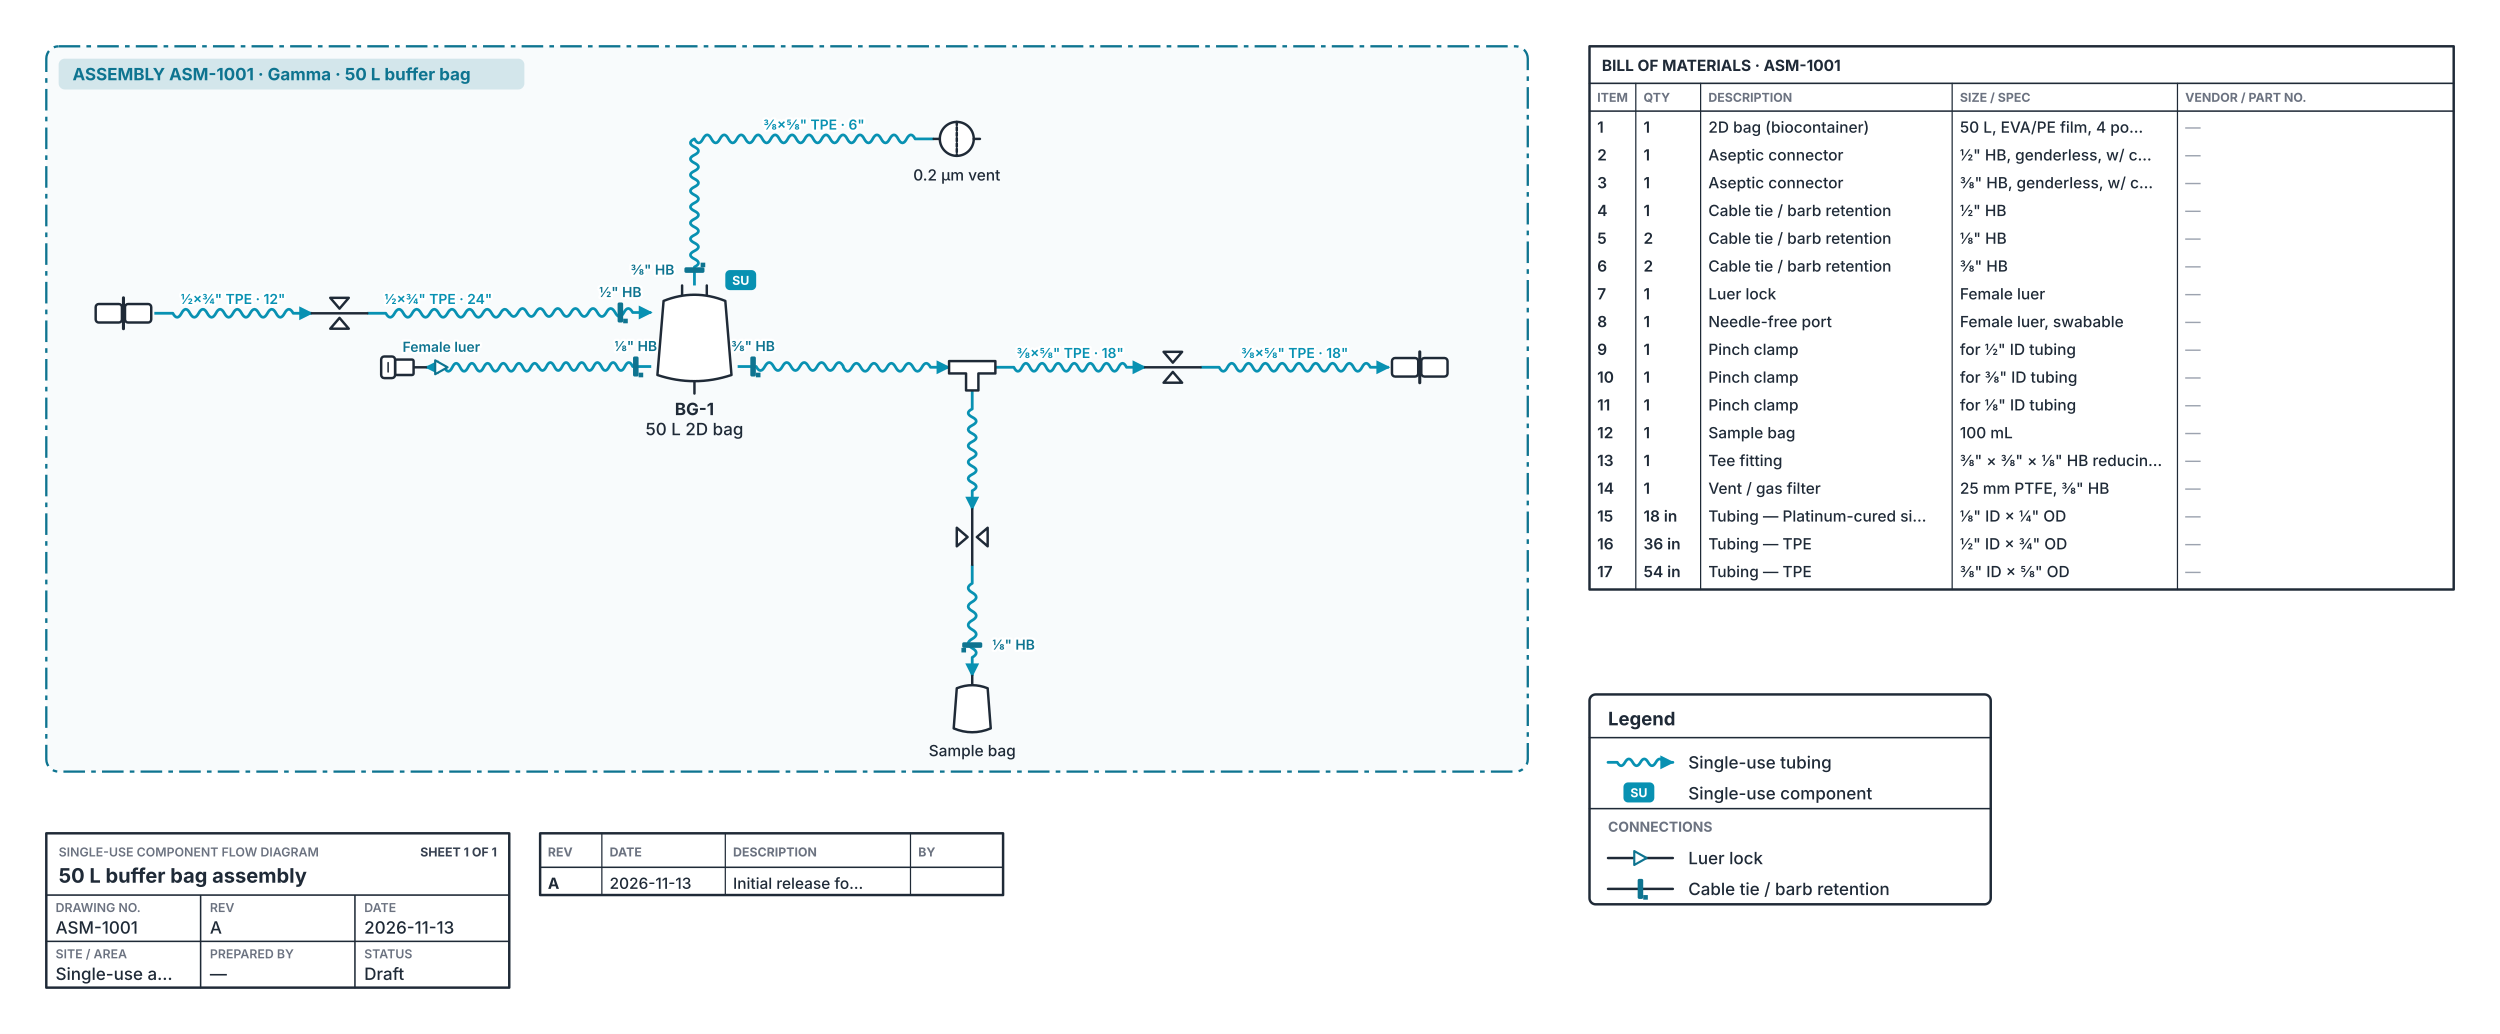
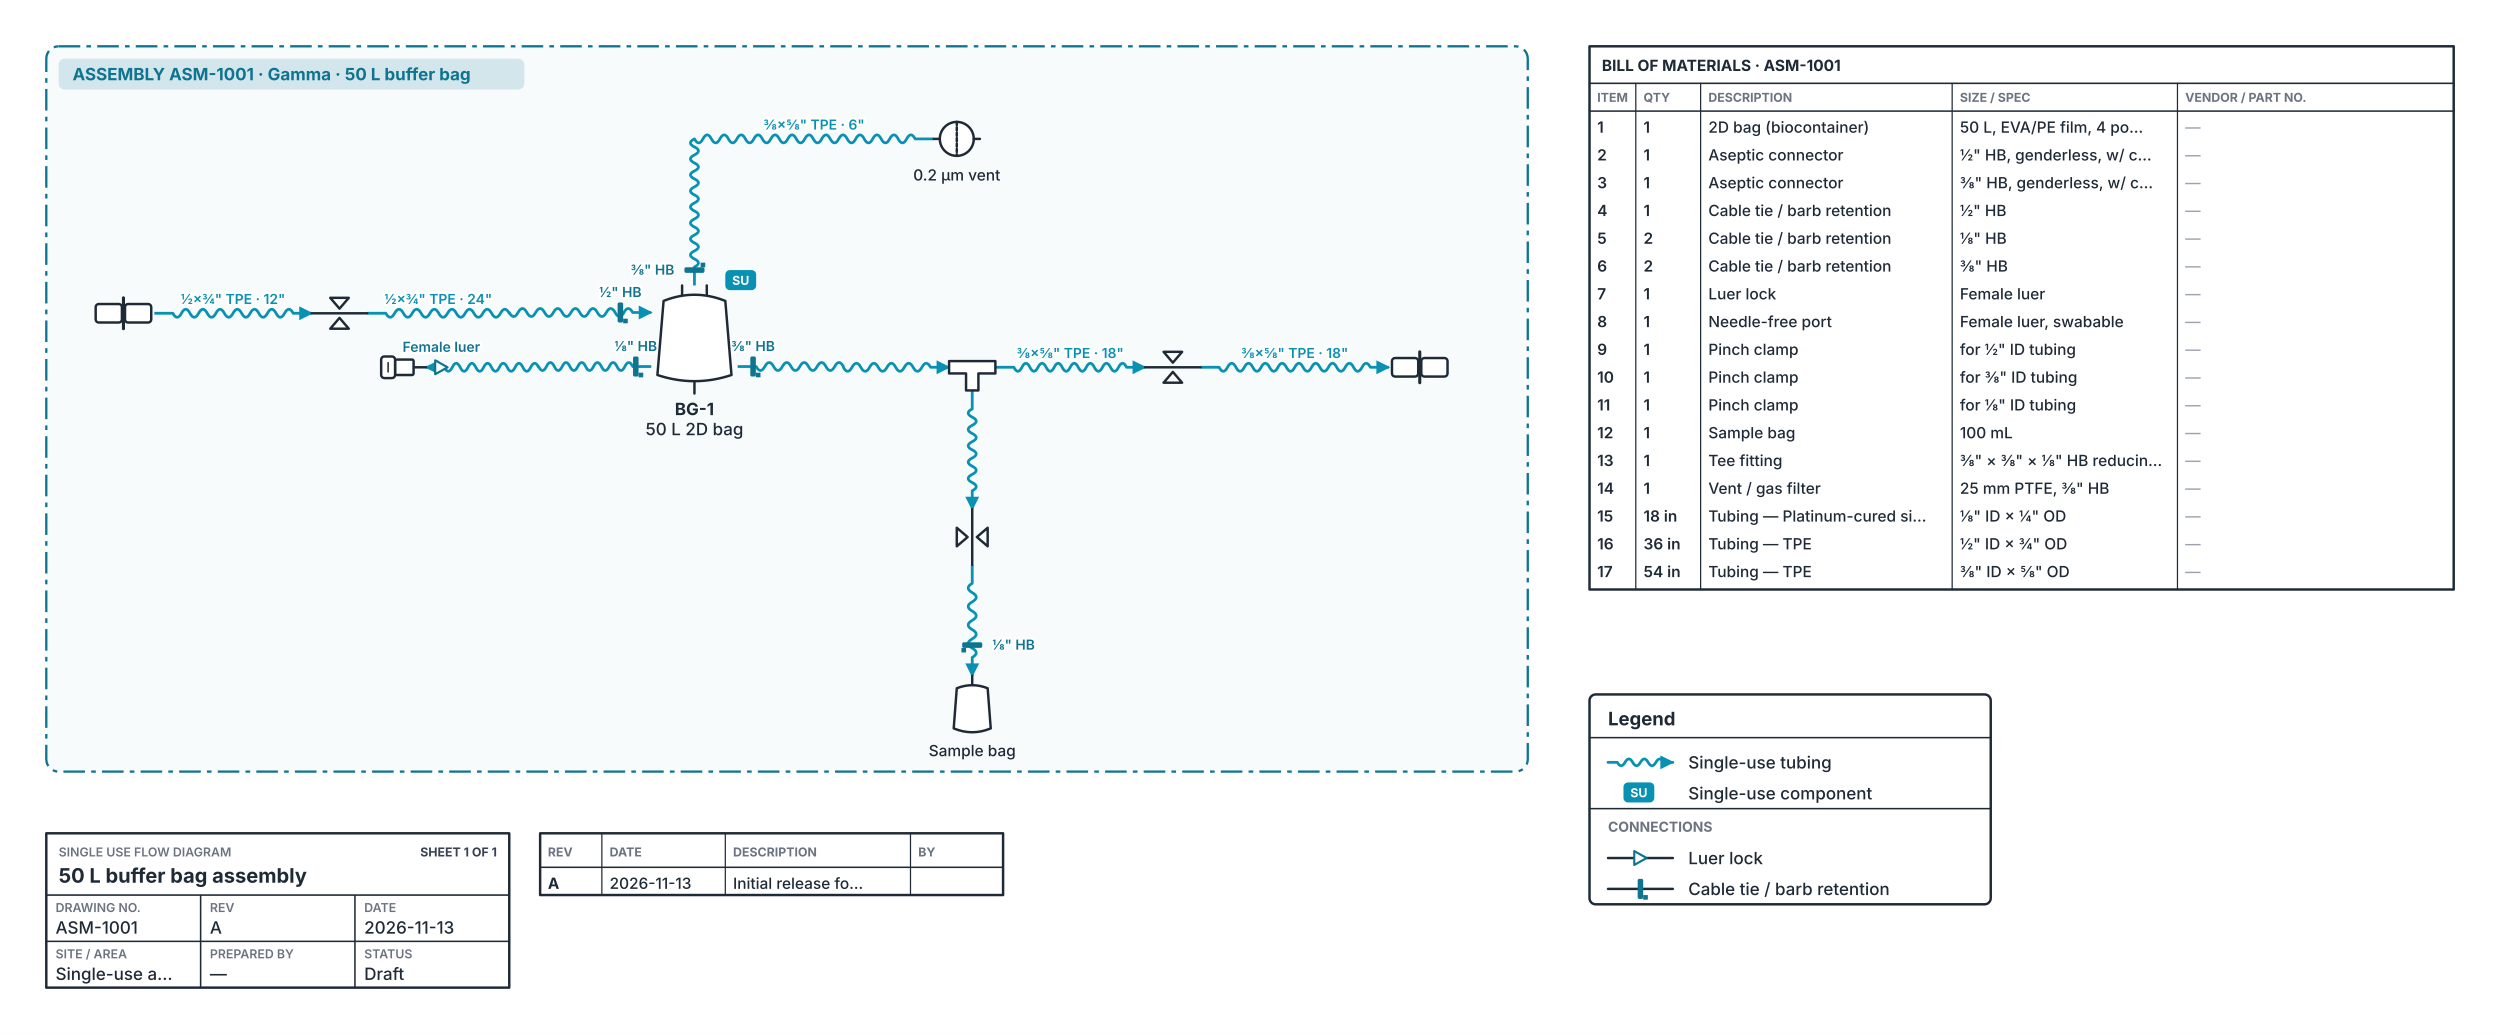
<svg xmlns="http://www.w3.org/2000/svg" width="1620" height="670" viewBox="70 110 1620 670">
  <defs>
    <marker id="arr-process" viewBox="0 0 10 10" refX="9" refY="5" markerWidth="9" markerHeight="9" markerUnits="userSpaceOnUse" orient="auto">
      <path d="M0,0 L10,5 L0,10 z" fill="#1f2a37" />
    </marker>
    <marker id="arrS-process" viewBox="0 0 10 10" refX="1" refY="5" markerWidth="9" markerHeight="9" markerUnits="userSpaceOnUse" orient="auto">
      <path d="M10,0 L0,5 L10,10 z" fill="#1f2a37" />
    </marker>
    <marker id="arr-sutube" viewBox="0 0 10 10" refX="9" refY="5" markerWidth="9" markerHeight="9" markerUnits="userSpaceOnUse" orient="auto">
      <path d="M0,0 L10,5 L0,10 z" fill="#0891b2" />
    </marker>
    <marker id="arrS-sutube" viewBox="0 0 10 10" refX="1" refY="5" markerWidth="9" markerHeight="9" markerUnits="userSpaceOnUse" orient="auto">
      <path d="M10,0 L0,5 L10,10 z" fill="#0891b2" />
    </marker>
    <marker id="arr-utility" viewBox="0 0 10 10" refX="9" refY="5" markerWidth="9" markerHeight="9" markerUnits="userSpaceOnUse" orient="auto">
      <path d="M0,0 L10,5 L0,10 z" fill="#2563eb" />
    </marker>
    <marker id="arrS-utility" viewBox="0 0 10 10" refX="1" refY="5" markerWidth="9" markerHeight="9" markerUnits="userSpaceOnUse" orient="auto">
      <path d="M10,0 L0,5 L10,10 z" fill="#2563eb" />
    </marker>
    <marker id="arr-cip" viewBox="0 0 10 10" refX="9" refY="5" markerWidth="9" markerHeight="9" markerUnits="userSpaceOnUse" orient="auto">
      <path d="M0,0 L10,5 L0,10 z" fill="#0f766e" />
    </marker>
    <marker id="arrS-cip" viewBox="0 0 10 10" refX="1" refY="5" markerWidth="9" markerHeight="9" markerUnits="userSpaceOnUse" orient="auto">
      <path d="M10,0 L0,5 L10,10 z" fill="#0f766e" />
    </marker>
    <marker id="arr-transfer" viewBox="0 0 10 10" refX="9" refY="5" markerWidth="9" markerHeight="9" markerUnits="userSpaceOnUse" orient="auto">
      <path d="M0,0 L10,5 L0,10 z" fill="#7c3aed" />
    </marker>
    <marker id="arrS-transfer" viewBox="0 0 10 10" refX="1" refY="5" markerWidth="9" markerHeight="9" markerUnits="userSpaceOnUse" orient="auto">
      <path d="M10,0 L0,5 L10,10 z" fill="#7c3aed" />
    </marker>
    <marker id="arr-waste" viewBox="0 0 10 10" refX="9" refY="5" markerWidth="9" markerHeight="9" markerUnits="userSpaceOnUse" orient="auto">
      <path d="M0,0 L10,5 L0,10 z" fill="#92400e" />
    </marker>
    <marker id="arrS-waste" viewBox="0 0 10 10" refX="1" refY="5" markerWidth="9" markerHeight="9" markerUnits="userSpaceOnUse" orient="auto">
      <path d="M10,0 L0,5 L10,10 z" fill="#92400e" />
    </marker>
    <marker id="arr-proconn" viewBox="0 0 10 10" refX="9" refY="5" markerWidth="9" markerHeight="9" markerUnits="userSpaceOnUse" orient="auto">
      <path d="M0,0 L10,5 L0,10 z" fill="#475569" />
    </marker>
    <marker id="arrS-proconn" viewBox="0 0 10 10" refX="1" refY="5" markerWidth="9" markerHeight="9" markerUnits="userSpaceOnUse" orient="auto">
      <path d="M10,0 L0,5 L10,10 z" fill="#475569" />
    </marker>
    <marker id="arr-signal" viewBox="0 0 10 10" refX="9" refY="5" markerWidth="9" markerHeight="9" markerUnits="userSpaceOnUse" orient="auto">
      <path d="M0,0 L10,5 L0,10 z" fill="#6b7280" />
    </marker>
    <marker id="arrS-signal" viewBox="0 0 10 10" refX="1" refY="5" markerWidth="9" markerHeight="9" markerUnits="userSpaceOnUse" orient="auto">
      <path d="M10,0 L0,5 L10,10 z" fill="#6b7280" />
    </marker>
    <marker id="arr-electric" viewBox="0 0 10 10" refX="9" refY="5" markerWidth="9" markerHeight="9" markerUnits="userSpaceOnUse" orient="auto">
      <path d="M0,0 L10,5 L0,10 z" fill="#6b7280" />
    </marker>
    <marker id="arrS-electric" viewBox="0 0 10 10" refX="1" refY="5" markerWidth="9" markerHeight="9" markerUnits="userSpaceOnUse" orient="auto">
      <path d="M10,0 L0,5 L10,10 z" fill="#6b7280" />
    </marker>
    <marker id="arr-pneumatic" viewBox="0 0 10 10" refX="9" refY="5" markerWidth="9" markerHeight="9" markerUnits="userSpaceOnUse" orient="auto">
      <path d="M0,0 L10,5 L0,10 z" fill="#6b7280" />
    </marker>
    <marker id="arrS-pneumatic" viewBox="0 0 10 10" refX="1" refY="5" markerWidth="9" markerHeight="9" markerUnits="userSpaceOnUse" orient="auto">
      <path d="M10,0 L0,5 L10,10 z" fill="#6b7280" />
    </marker>
    <marker id="arr-datalink" viewBox="0 0 10 10" refX="9" refY="5" markerWidth="9" markerHeight="9" markerUnits="userSpaceOnUse" orient="auto">
      <path d="M0,0 L10,5 L0,10 z" fill="#6b7280" />
    </marker>
    <marker id="arrS-datalink" viewBox="0 0 10 10" refX="1" refY="5" markerWidth="9" markerHeight="9" markerUnits="userSpaceOnUse" orient="auto">
      <path d="M10,0 L0,5 L10,10 z" fill="#6b7280" />
    </marker>
    <marker id="arr-capillary" viewBox="0 0 10 10" refX="9" refY="5" markerWidth="9" markerHeight="9" markerUnits="userSpaceOnUse" orient="auto">
      <path d="M0,0 L10,5 L0,10 z" fill="#6b7280" />
    </marker>
    <marker id="arrS-capillary" viewBox="0 0 10 10" refX="1" refY="5" markerWidth="9" markerHeight="9" markerUnits="userSpaceOnUse" orient="auto">
      <path d="M10,0 L0,5 L10,10 z" fill="#6b7280" />
    </marker>
    <pattern id="bed" width="5" height="5" patternUnits="userSpaceOnUse">
      <circle cx="2.5" cy="2.5" r=".9" fill="#1f2a37" stroke="none" />
    </pattern>
  </defs>
  <rect x="70" y="110" width="1620" height="670" fill="#ffffff" />
-   <g class="zone" data-node="fyrk6042" transform="translate(100,140)">
+   <g class="zone" data-node="tf1ddehh" transform="translate(100,140)">
    <rect x="0" y="0" width="960" height="470" rx="8" fill="#0e7490" fill-opacity="0.03" stroke="#0e7490" stroke-width="1.5" stroke-dasharray="14 4 3 4" pointer-events="none" />
    <rect x="8" y="8" width="301.8" height="20" rx="4" fill="#0e7490" fill-opacity=".16" stroke="none" />
    <text x="17" y="22" font-size="11" font-weight="700" text-anchor="start" fill="#0e7490" stroke="none" font-family="Inter, Segoe UI, Helvetica, Arial, sans-serif">ASSEMBLY ASM-1001 · Gamma · 50 L buffer bag</text>
  </g>
-   <g data-edge="q84qyz8f">
+   <g data-edge="4um01yq0">
    <path d="M170.0,313.0 L182.0,313.0 Q184.8,318.2 187.6,313.0 Q190.4,307.8 193.1,313.0 Q195.9,318.2 198.7,313.0 Q201.5,307.8 204.3,313.0 Q207.1,318.2 209.9,313.0 Q212.6,307.8 215.4,313.0 Q218.2,318.2 221.0,313.0 Q223.8,307.8 226.6,313.0 Q229.4,318.2 232.1,313.0 Q234.9,307.8 237.7,313.0 Q240.5,318.2 243.3,313.0 Q246.1,307.8 248.9,313.0 Q251.6,318.2 254.4,313.0 Q257.2,307.8 260.0,313.0 L272.0,313.0" fill="none" stroke="#0891b2" stroke-width="1.8" stroke-linejoin="round" marker-end="url(#arr-sutube)" />
    <text x="221.0" y="307.0" font-size="9" font-weight="600" text-anchor="middle" fill="#0891b2" stroke="#fff" stroke-width="3" paint-order="stroke" stroke-linejoin="round" font-family="Inter, Segoe UI, Helvetica, Arial, sans-serif" pointer-events="none">½×¾" TPE · 12"</text>
  </g>
-   <g data-edge="f59m46uo">
+   <g data-edge="ozvihei2">
    <path d="M308.0,313.0 L320.0,313.0 Q322.9,318.2 325.7,313.0 Q328.6,307.8 331.4,313.0 Q334.3,318.2 337.1,313.0 Q340.0,307.8 342.9,313.0 Q345.7,318.2 348.6,313.0 Q351.4,307.8 354.3,313.0 Q357.1,318.2 360.0,313.0 Q362.9,307.8 365.7,313.0 Q368.6,318.2 371.4,313.0 Q374.3,307.8 377.1,313.0 Q380.0,318.2 382.9,313.0 Q385.7,307.8 388.6,313.0 Q391.4,318.2 394.3,313.0 Q397.1,307.8 400.0,313.0 L400.0,313.0 L400.0,312.5 Q402.9,317.7 405.7,312.5 Q408.6,307.3 411.4,312.5 Q414.3,317.7 417.1,312.5 Q420.0,307.3 422.9,312.5 Q425.7,317.7 428.6,312.5 Q431.4,307.3 434.3,312.5 Q437.1,317.7 440.0,312.5 Q442.9,307.3 445.7,312.5 Q448.6,317.7 451.4,312.5 Q454.3,307.3 457.1,312.5 Q460.0,317.7 462.9,312.5 Q465.7,307.3 468.6,312.5 Q471.4,317.7 474.3,312.5 Q477.1,307.3 480.0,312.5 L492.0,312.5" fill="none" stroke="#0891b2" stroke-width="1.8" stroke-linejoin="round" marker-end="url(#arr-sutube)" />
    <g transform="translate(472.0,312.5) rotate(0.0)" fill="none" stroke="#0e7490" stroke-width="1.4" stroke-linejoin="round" pointer-events="none">
      <rect x="-1.8" y="-6.5" width="3.6" height="13" rx="1" fill="#0e7490" stroke="none" />
      <rect x="1.8" y="4" width="3" height="3" fill="#0e7490" stroke="none" />
    </g>
    <text x="472.0" y="302.5" font-size="9" font-weight="600" text-anchor="middle" fill="#0e7490" stroke="#fff" stroke-width="3" paint-order="stroke" stroke-linejoin="round" font-family="Inter, Segoe UI, Helvetica, Arial, sans-serif" pointer-events="none">½" HB</text>
    <text x="354.0" y="307.0" font-size="9" font-weight="600" text-anchor="middle" fill="#0891b2" stroke="#fff" stroke-width="3" paint-order="stroke" stroke-linejoin="round" font-family="Inter, Segoe UI, Helvetica, Arial, sans-serif" pointer-events="none">½×¾" TPE · 24"</text>
  </g>
-   <g data-edge="j3vu9ohl">
+   <g data-edge="keqwbinn">
    <path d="M346.0,348.0 L358.0,348.0 Q360.5,353.2 363.1,348.0 Q365.6,342.8 368.2,348.0 Q370.7,353.2 373.3,348.0 Q375.8,342.8 378.3,348.0 Q380.9,353.2 383.4,348.0 Q386.0,342.8 388.5,348.0 Q391.0,353.2 393.6,348.0 Q396.1,342.8 398.7,348.0 Q401.2,353.2 403.8,348.0 Q406.3,342.8 408.8,348.0 Q411.4,353.2 413.9,348.0 Q416.5,342.8 419.0,348.0 L419.0,348.0 L419.0,347.5 Q421.5,352.7 424.1,347.5 Q426.6,342.3 429.2,347.5 Q431.7,352.7 434.3,347.5 Q436.8,342.3 439.3,347.5 Q441.9,352.7 444.4,347.5 Q447.0,342.3 449.5,347.5 Q452.0,352.7 454.6,347.5 Q457.1,342.3 459.7,347.5 Q462.2,352.7 464.8,347.5 Q467.3,342.3 469.8,347.5 Q472.4,352.7 474.9,347.5 Q477.5,342.3 480.0,347.5 L492.0,347.5" fill="none" stroke="#0891b2" stroke-width="1.8" stroke-linejoin="round" marker-start="url(#arrS-sutube)" />
    <g transform="translate(356.0,348.0) rotate(0.0)" fill="none" stroke="#0e7490" stroke-width="1.4" stroke-linejoin="round" pointer-events="none">
      <path d="M-4,-4.5 L4,0 L-4,4.5 Z" fill="#fff" />
    </g>
    <text x="356.0" y="338.0" font-size="9" font-weight="600" text-anchor="middle" fill="#0e7490" stroke="#fff" stroke-width="3" paint-order="stroke" stroke-linejoin="round" font-family="Inter, Segoe UI, Helvetica, Arial, sans-serif" pointer-events="none">Female luer</text>
    <g transform="translate(482.0,347.5) rotate(0.0)" fill="none" stroke="#0e7490" stroke-width="1.4" stroke-linejoin="round" pointer-events="none">
      <rect x="-1.8" y="-6.5" width="3.6" height="13" rx="1" fill="#0e7490" stroke="none" />
      <rect x="1.8" y="4" width="3" height="3" fill="#0e7490" stroke="none" />
    </g>
    <text x="482.0" y="337.5" font-size="9" font-weight="600" text-anchor="middle" fill="#0e7490" stroke="#fff" stroke-width="3" paint-order="stroke" stroke-linejoin="round" font-family="Inter, Segoe UI, Helvetica, Arial, sans-serif" pointer-events="none">⅛" HB</text>
  </g>
-   <g data-edge="hn54bhx1">
+   <g data-edge="kcfpvoqu">
    <path d="M520.0,295.0 L520.0,283.0 Q525.2,280.4 520.0,277.8 Q514.8,275.2 520.0,272.6 Q525.2,270.0 520.0,267.4 Q514.8,264.8 520.0,262.3 Q525.2,259.7 520.0,257.1 Q514.8,254.5 520.0,251.9 Q525.2,249.3 520.0,246.7 Q514.8,244.1 520.0,241.5 Q525.2,238.9 520.0,236.3 Q514.8,233.7 520.0,231.1 Q525.2,228.5 520.0,225.9 Q514.8,223.3 520.0,220.8 Q525.2,218.2 520.0,215.6 Q514.8,213.0 520.0,210.4 Q525.2,207.8 520.0,205.2 Q514.8,202.6 520.0,200.0 L520.0,200.0 Q522.8,205.2 525.5,200.0 Q528.3,194.8 531.0,200.0 Q533.8,205.2 536.5,200.0 Q539.3,194.8 542.0,200.0 Q544.8,205.2 547.5,200.0 Q550.3,194.8 553.0,200.0 Q555.8,205.2 558.5,200.0 Q561.3,194.8 564.0,200.0 Q566.8,205.2 569.5,200.0 Q572.3,194.8 575.0,200.0 Q577.8,205.2 580.5,200.0 Q583.3,194.8 586.0,200.0 Q588.8,205.2 591.5,200.0 Q594.3,194.8 597.0,200.0 Q599.8,205.2 602.5,200.0 Q605.3,194.8 608.0,200.0 Q610.8,205.2 613.5,200.0 Q616.3,194.8 619.0,200.0 Q621.8,205.2 624.5,200.0 Q627.3,194.8 630.0,200.0 Q632.8,205.2 635.5,200.0 Q638.3,194.8 641.0,200.0 Q643.8,205.2 646.5,200.0 Q649.3,194.8 652.0,200.0 Q654.8,205.2 657.5,200.0 Q660.3,194.8 663.0,200.0 L675.0,200.0" fill="none" stroke="#0891b2" stroke-width="1.8" stroke-linejoin="round" />
    <g transform="translate(520.0,285.0) rotate(-90.0)" fill="none" stroke="#0e7490" stroke-width="1.4" stroke-linejoin="round" pointer-events="none">
      <rect x="-1.8" y="-6.5" width="3.6" height="13" rx="1" fill="#0e7490" stroke="none" />
      <rect x="1.8" y="4" width="3" height="3" fill="#0e7490" stroke="none" />
    </g>
    <text x="507.0" y="288.0" font-size="9" font-weight="600" text-anchor="end" fill="#0e7490" stroke="#fff" stroke-width="3" paint-order="stroke" stroke-linejoin="round" font-family="Inter, Segoe UI, Helvetica, Arial, sans-serif" pointer-events="none">⅜" HB</text>
    <text x="597.5" y="194.0" font-size="9" font-weight="600" text-anchor="middle" fill="#0891b2" stroke="#fff" stroke-width="3" paint-order="stroke" stroke-linejoin="round" font-family="Inter, Segoe UI, Helvetica, Arial, sans-serif" pointer-events="none">⅜×⅝" TPE · 6"</text>
  </g>
-   <g data-edge="71po1ykv">
+   <g data-edge="yeakp78f">
    <path d="M548.0,347.5 L560.0,347.5 Q562.8,352.7 565.6,347.5 Q568.5,342.3 571.3,347.5 Q574.1,352.7 577.0,347.5 Q579.8,342.3 582.6,347.5 Q585.4,352.7 588.3,347.5 Q591.1,342.3 593.9,347.5 Q596.7,352.7 599.5,347.5 Q602.4,342.3 605.2,347.5 Q608.0,352.7 610.9,347.5 Q613.7,342.3 616.5,347.5 L616.5,347.5 L616.5,348.0 Q619.3,353.2 622.1,348.0 Q625.0,342.8 627.8,348.0 Q630.6,353.2 633.5,348.0 Q636.3,342.8 639.1,348.0 Q641.9,353.2 644.8,348.0 Q647.6,342.8 650.4,348.0 Q653.2,353.2 656.0,348.0 Q658.9,342.8 661.7,348.0 Q664.5,353.2 667.4,348.0 Q670.2,342.8 673.0,348.0 L685.0,348.0" fill="none" stroke="#0891b2" stroke-width="1.8" stroke-linejoin="round" marker-end="url(#arr-sutube)" />
    <g transform="translate(558.0,347.5) rotate(0.0)" fill="none" stroke="#0e7490" stroke-width="1.4" stroke-linejoin="round" pointer-events="none">
      <rect x="-1.8" y="-6.5" width="3.6" height="13" rx="1" fill="#0e7490" stroke="none" />
      <rect x="1.8" y="4" width="3" height="3" fill="#0e7490" stroke="none" />
    </g>
    <text x="558.0" y="337.5" font-size="9" font-weight="600" text-anchor="middle" fill="#0e7490" stroke="#fff" stroke-width="3" paint-order="stroke" stroke-linejoin="round" font-family="Inter, Segoe UI, Helvetica, Arial, sans-serif" pointer-events="none">⅜" HB</text>
  </g>
-   <g data-edge="si97n6mb">
+   <g data-edge="rt4uhlxg">
    <path d="M715.0,348.0 L727.0,348.0 Q729.6,353.2 732.2,348.0 Q734.8,342.8 737.4,348.0 Q740.0,353.2 742.6,348.0 Q745.3,342.8 747.9,348.0 Q750.5,353.2 753.1,348.0 Q755.7,342.8 758.3,348.0 Q760.9,353.2 763.5,348.0 Q766.1,342.8 768.7,348.0 Q771.3,353.2 773.9,348.0 Q776.5,342.8 779.1,348.0 Q781.8,353.2 784.4,348.0 Q787.0,342.8 789.6,348.0 Q792.2,353.2 794.8,348.0 Q797.4,342.8 800.0,348.0 L812.0,348.0" fill="none" stroke="#0891b2" stroke-width="1.8" stroke-linejoin="round" marker-end="url(#arr-sutube)" />
    <text x="763.5" y="342.0" font-size="9" font-weight="600" text-anchor="middle" fill="#0891b2" stroke="#fff" stroke-width="3" paint-order="stroke" stroke-linejoin="round" font-family="Inter, Segoe UI, Helvetica, Arial, sans-serif" pointer-events="none">⅜×⅝" TPE · 18"</text>
  </g>
-   <g data-edge="up5nfnc3">
+   <g data-edge="uh85ppmm">
    <path d="M848.0,348.0 L860.0,348.0 Q862.7,353.2 865.4,348.0 Q868.2,342.8 870.9,348.0 Q873.6,353.2 876.3,348.0 Q879.1,342.8 881.8,348.0 Q884.5,353.2 887.2,348.0 Q889.9,342.8 892.7,348.0 Q895.4,353.2 898.1,348.0 Q900.8,342.8 903.6,348.0 Q906.3,353.2 909.0,348.0 Q911.7,342.8 914.4,348.0 Q917.2,353.2 919.9,348.0 Q922.6,342.8 925.3,348.0 Q928.1,353.2 930.8,348.0 Q933.5,342.8 936.2,348.0 Q938.9,353.2 941.7,348.0 Q944.4,342.8 947.1,348.0 Q949.8,353.2 952.6,348.0 Q955.3,342.8 958.0,348.0 L970.0,348.0" fill="none" stroke="#0891b2" stroke-width="1.8" stroke-linejoin="round" marker-end="url(#arr-sutube)" />
    <text x="909.0" y="342.0" font-size="9" font-weight="600" text-anchor="middle" fill="#0891b2" stroke="#fff" stroke-width="3" paint-order="stroke" stroke-linejoin="round" font-family="Inter, Segoe UI, Helvetica, Arial, sans-serif" pointer-events="none">⅜×⅝" TPE · 18"</text>
  </g>
-   <g data-edge="lpiug9n1">
+   <g data-edge="5cs9pc69">
    <path d="M700.0,363.0 L700.0,375.0 Q694.8,377.6 700.0,380.3 Q705.2,382.9 700.0,385.6 Q694.8,388.3 700.0,390.9 Q705.2,393.6 700.0,396.2 Q694.8,398.9 700.0,401.5 Q705.2,404.1 700.0,406.8 Q694.8,409.4 700.0,412.1 Q705.2,414.8 700.0,417.4 Q694.8,420.1 700.0,422.7 Q705.2,425.4 700.0,428.0 L700.0,440.0" fill="none" stroke="#0891b2" stroke-width="1.8" stroke-linejoin="round" marker-end="url(#arr-sutube)" />
  </g>
-   <g data-edge="1jzp8ok2">
+   <g data-edge="0753bhbr">
    <path d="M700.0,476.0 L700.0,488.0 Q694.8,491.0 700.0,494.0 Q705.2,497.0 700.0,500.0 Q694.8,503.0 700.0,506.0 Q705.2,509.0 700.0,512.0 Q694.8,515.0 700.0,518.0 Q705.2,521.0 700.0,524.0 Q694.8,527.0 700.0,530.0 Q705.2,533.0 700.0,536.0 L700.0,548.0" fill="none" stroke="#0891b2" stroke-width="1.8" stroke-linejoin="round" marker-end="url(#arr-sutube)" />
    <g transform="translate(700.0,528.0) rotate(90.0)" fill="none" stroke="#0e7490" stroke-width="1.4" stroke-linejoin="round" pointer-events="none">
      <rect x="-1.8" y="-6.5" width="3.6" height="13" rx="1" fill="#0e7490" stroke="none" />
      <rect x="1.8" y="4" width="3" height="3" fill="#0e7490" stroke="none" />
    </g>
    <text x="713.0" y="531.0" font-size="9" font-weight="600" text-anchor="start" fill="#0e7490" stroke="#fff" stroke-width="3" paint-order="stroke" stroke-linejoin="round" font-family="Inter, Segoe UI, Helvetica, Arial, sans-serif" pointer-events="none">⅛" HB</text>
  </g>
-   <g class="node" data-node="nijaplhl" transform="translate(492,295)">
+   <g class="node" data-node="5fo27rlp" transform="translate(492,295)">
    <g fill="#ffffff" stroke="#1f2a37" stroke-width="1.6" stroke-linejoin="round" stroke-linecap="round">
      <path d="M8,10 Q28,2 48,10 L52,58 Q28,66 4,58 Z" />
      <path d="M20,6 V0 M36,6 V0 M28,62 V70" fill="none" />
    </g>
    <g transform="translate(48,-10)" pointer-events="none">
      <rect x="0" y="0" width="20" height="13" rx="3" fill="#0891b2" stroke="none" />
      <text x="10" y="9.6" font-size="8" font-weight="700" text-anchor="middle" fill="#fff" stroke="none" font-family="Inter, Segoe UI, Helvetica, Arial, sans-serif">SU</text>
    </g>
    <text x="28" y="84" font-size="11" font-weight="700" text-anchor="middle" fill="#1f2a37" stroke="none" font-family="Inter, Segoe UI, Helvetica, Arial, sans-serif">BG-1</text>
    <text x="28" y="97" font-size="11" font-weight="500" text-anchor="middle" fill="#1f2a37" stroke="none" font-family="Inter, Segoe UI, Helvetica, Arial, sans-serif">50 L 2D bag</text>
  </g>
-   <g class="node" data-node="x8e3xz41" transform="translate(130,301)">
+   <g class="node" data-node="gyhmqhun" transform="translate(130,301)">
    <g fill="#ffffff" stroke="#1f2a37" stroke-width="1.6" stroke-linejoin="round" stroke-linecap="round">
      <rect x="2" y="6" width="17" height="12" rx="2" />
      <rect x="21" y="6" width="17" height="12" rx="2" />
      <path d="M20,2 V22" fill="none" stroke-width="2" />
    </g>
  </g>
-   <g class="node" data-node="dbp8lsd5" transform="translate(272,300)">
+   <g class="node" data-node="b4nsttt0" transform="translate(272,300)">
    <g fill="#ffffff" stroke="#1f2a37" stroke-width="1.6" stroke-linejoin="round" stroke-linecap="round">
      <path d="M0,13 H36" fill="none" />
      <path d="M12,3 L18,10 L24,3 Z M12,23 L18,16 L24,23 Z" />
    </g>
  </g>
-   <g class="node" data-node="4itswlgu" transform="translate(314,335)">
+   <g class="node" data-node="oonlsjwz" transform="translate(314,335)">
    <g fill="#ffffff" stroke="#1f2a37" stroke-width="1.6" stroke-linejoin="round" stroke-linecap="round">
      <g transform="translate(16,13) rotate(270) translate(-13,-16)">
        <path d="M13,32 V24" fill="none" />
        <rect x="8" y="12" width="10" height="12" rx="1" />
        <rect x="6" y="3" width="14" height="9" rx="2" />
        <path d="M10,7.5 H16" fill="none" stroke-width="1" />
      </g>
    </g>
  </g>
-   <g class="node" data-node="d674qnjx" transform="translate(675,185)">
+   <g class="node" data-node="q7oetkr7" transform="translate(675,185)">
    <g fill="#ffffff" stroke="#1f2a37" stroke-width="1.6" stroke-linejoin="round" stroke-linecap="round">
      <circle cx="15" cy="15" r="11" />
      <path d="M15,4 V26" fill="none" stroke-dasharray="2 1.5" />
      <path d="M0,15 H4 M26,15 H30" fill="none" />
    </g>
    <text x="15" y="42" font-size="10" font-weight="500" text-anchor="middle" fill="#1f2a37" stroke="none" font-family="Inter, Segoe UI, Helvetica, Arial, sans-serif">0.2 µm vent</text>
  </g>
-   <g class="node" data-node="59n7t058" transform="translate(685,333)">
+   <g class="node" data-node="zinl8z9v" transform="translate(685,333)">
    <g fill="#ffffff" stroke="#1f2a37" stroke-width="1.6" stroke-linejoin="round" stroke-linecap="round">
      <path d="M0,11 H30 V19 H19 V30 H11 V19 H0 Z" />
    </g>
  </g>
-   <g class="node" data-node="0r7wk3w3" transform="translate(812,335)">
+   <g class="node" data-node="zd0bpduq" transform="translate(812,335)">
    <g fill="#ffffff" stroke="#1f2a37" stroke-width="1.6" stroke-linejoin="round" stroke-linecap="round">
      <path d="M0,13 H36" fill="none" />
      <path d="M12,3 L18,10 L24,3 Z M12,23 L18,16 L24,23 Z" />
    </g>
  </g>
-   <g class="node" data-node="cyjske0v" transform="translate(970,336)">
+   <g class="node" data-node="3ud29g3f" transform="translate(970,336)">
    <g fill="#ffffff" stroke="#1f2a37" stroke-width="1.6" stroke-linejoin="round" stroke-linecap="round">
      <rect x="2" y="6" width="17" height="12" rx="2" />
      <rect x="21" y="6" width="17" height="12" rx="2" />
      <path d="M20,2 V22" fill="none" stroke-width="2" />
    </g>
  </g>
-   <g class="node" data-node="h8u1g52j" transform="translate(687,440)">
+   <g class="node" data-node="spphyhwb" transform="translate(687,440)">
    <g fill="#ffffff" stroke="#1f2a37" stroke-width="1.6" stroke-linejoin="round" stroke-linecap="round">
      <g transform="translate(13,18) rotate(90) translate(-18,-13)">
        <path d="M0,13 H36" fill="none" />
        <path d="M12,3 L18,10 L24,3 Z M12,23 L18,16 L24,23 Z" />
      </g>
    </g>
  </g>
-   <g class="node" data-node="0y9002ui" transform="translate(685,548)">
+   <g class="node" data-node="n55fr08k" transform="translate(685,548)">
    <g fill="#ffffff" stroke="#1f2a37" stroke-width="1.6" stroke-linejoin="round" stroke-linecap="round">
      <path d="M15,0 V6" fill="none" />
      <path d="M5,8 Q15,4 25,8 L27,34 Q15,39 3,34 Z" />
    </g>
    <text x="15" y="52" font-size="10" font-weight="500" text-anchor="middle" fill="#1f2a37" stroke="none" font-family="Inter, Segoe UI, Helvetica, Arial, sans-serif">Sample bag</text>
  </g>
-   <g class="node" data-node="drpu7dyw" transform="translate(1100,140)">
+   <g class="node" data-node="sl1ocuzf" transform="translate(1100,140)">
    <g fill="#ffffff" stroke="#1f2a37" stroke-width="1.6" stroke-linejoin="round" stroke-linecap="round">
      <rect x="0" y="0" width="560" height="352" />
      <text x="8" y="16" font-size="10" font-weight="700" text-anchor="start" fill="#1f2a37" stroke="none" font-family="Inter, Segoe UI, Helvetica, Arial, sans-serif">BILL OF MATERIALS · ASM-1001</text>
      <path d="M0,24 H560 M0,42 H560" fill="none" stroke-width="1" />
      <path d="M30,24 V352 M72,24 V352 M235,24 V352 M381,24 V352" fill="none" stroke-width=".8" />
      <text x="5" y="36" font-size="8" font-weight="700" text-anchor="start" fill="#6b7280" stroke="none" font-family="Inter, Segoe UI, Helvetica, Arial, sans-serif">ITEM</text>
      <text x="35" y="36" font-size="8" font-weight="700" text-anchor="start" fill="#6b7280" stroke="none" font-family="Inter, Segoe UI, Helvetica, Arial, sans-serif">QTY</text>
      <text x="77" y="36" font-size="8" font-weight="700" text-anchor="start" fill="#6b7280" stroke="none" font-family="Inter, Segoe UI, Helvetica, Arial, sans-serif">DESCRIPTION</text>
      <text x="240" y="36" font-size="8" font-weight="700" text-anchor="start" fill="#6b7280" stroke="none" font-family="Inter, Segoe UI, Helvetica, Arial, sans-serif">SIZE / SPEC</text>
      <text x="386" y="36" font-size="8" font-weight="700" text-anchor="start" fill="#6b7280" stroke="none" font-family="Inter, Segoe UI, Helvetica, Arial, sans-serif">VENDOR / PART NO.</text>
      <text x="5" y="56" font-size="10" font-weight="600" text-anchor="start" fill="#1f2a37" stroke="none" font-family="Inter, Segoe UI, Helvetica, Arial, sans-serif">1</text>
      <text x="35" y="56" font-size="10" font-weight="600" text-anchor="start" fill="#1f2a37" stroke="none" font-family="Inter, Segoe UI, Helvetica, Arial, sans-serif">1</text>
      <text x="77" y="56" font-size="10" font-weight="500" text-anchor="start" fill="#1f2a37" stroke="none" font-family="Inter, Segoe UI, Helvetica, Arial, sans-serif">2D bag (biocontainer)</text>
      <text x="240" y="56" font-size="10" font-weight="500" text-anchor="start" fill="#1f2a37" stroke="none" font-family="Inter, Segoe UI, Helvetica, Arial, sans-serif">50 L, EVA/PE film, 4 po…</text>
      <text x="386" y="56" font-size="10" font-weight="500" text-anchor="start" fill="#9ca3af" stroke="none" font-family="Inter, Segoe UI, Helvetica, Arial, sans-serif">—</text>
      <text x="5" y="74" font-size="10" font-weight="600" text-anchor="start" fill="#1f2a37" stroke="none" font-family="Inter, Segoe UI, Helvetica, Arial, sans-serif">2</text>
      <text x="35" y="74" font-size="10" font-weight="600" text-anchor="start" fill="#1f2a37" stroke="none" font-family="Inter, Segoe UI, Helvetica, Arial, sans-serif">1</text>
      <text x="77" y="74" font-size="10" font-weight="500" text-anchor="start" fill="#1f2a37" stroke="none" font-family="Inter, Segoe UI, Helvetica, Arial, sans-serif">Aseptic connector</text>
      <text x="240" y="74" font-size="10" font-weight="500" text-anchor="start" fill="#1f2a37" stroke="none" font-family="Inter, Segoe UI, Helvetica, Arial, sans-serif">½" HB, genderless, w/ c…</text>
      <text x="386" y="74" font-size="10" font-weight="500" text-anchor="start" fill="#9ca3af" stroke="none" font-family="Inter, Segoe UI, Helvetica, Arial, sans-serif">—</text>
      <text x="5" y="92" font-size="10" font-weight="600" text-anchor="start" fill="#1f2a37" stroke="none" font-family="Inter, Segoe UI, Helvetica, Arial, sans-serif">3</text>
      <text x="35" y="92" font-size="10" font-weight="600" text-anchor="start" fill="#1f2a37" stroke="none" font-family="Inter, Segoe UI, Helvetica, Arial, sans-serif">1</text>
      <text x="77" y="92" font-size="10" font-weight="500" text-anchor="start" fill="#1f2a37" stroke="none" font-family="Inter, Segoe UI, Helvetica, Arial, sans-serif">Aseptic connector</text>
      <text x="240" y="92" font-size="10" font-weight="500" text-anchor="start" fill="#1f2a37" stroke="none" font-family="Inter, Segoe UI, Helvetica, Arial, sans-serif">⅜" HB, genderless, w/ c…</text>
      <text x="386" y="92" font-size="10" font-weight="500" text-anchor="start" fill="#9ca3af" stroke="none" font-family="Inter, Segoe UI, Helvetica, Arial, sans-serif">—</text>
      <text x="5" y="110" font-size="10" font-weight="600" text-anchor="start" fill="#1f2a37" stroke="none" font-family="Inter, Segoe UI, Helvetica, Arial, sans-serif">4</text>
      <text x="35" y="110" font-size="10" font-weight="600" text-anchor="start" fill="#1f2a37" stroke="none" font-family="Inter, Segoe UI, Helvetica, Arial, sans-serif">1</text>
      <text x="77" y="110" font-size="10" font-weight="500" text-anchor="start" fill="#1f2a37" stroke="none" font-family="Inter, Segoe UI, Helvetica, Arial, sans-serif">Cable tie / barb retention</text>
      <text x="240" y="110" font-size="10" font-weight="500" text-anchor="start" fill="#1f2a37" stroke="none" font-family="Inter, Segoe UI, Helvetica, Arial, sans-serif">½" HB</text>
      <text x="386" y="110" font-size="10" font-weight="500" text-anchor="start" fill="#9ca3af" stroke="none" font-family="Inter, Segoe UI, Helvetica, Arial, sans-serif">—</text>
      <text x="5" y="128" font-size="10" font-weight="600" text-anchor="start" fill="#1f2a37" stroke="none" font-family="Inter, Segoe UI, Helvetica, Arial, sans-serif">5</text>
      <text x="35" y="128" font-size="10" font-weight="600" text-anchor="start" fill="#1f2a37" stroke="none" font-family="Inter, Segoe UI, Helvetica, Arial, sans-serif">2</text>
      <text x="77" y="128" font-size="10" font-weight="500" text-anchor="start" fill="#1f2a37" stroke="none" font-family="Inter, Segoe UI, Helvetica, Arial, sans-serif">Cable tie / barb retention</text>
      <text x="240" y="128" font-size="10" font-weight="500" text-anchor="start" fill="#1f2a37" stroke="none" font-family="Inter, Segoe UI, Helvetica, Arial, sans-serif">⅛" HB</text>
      <text x="386" y="128" font-size="10" font-weight="500" text-anchor="start" fill="#9ca3af" stroke="none" font-family="Inter, Segoe UI, Helvetica, Arial, sans-serif">—</text>
      <text x="5" y="146" font-size="10" font-weight="600" text-anchor="start" fill="#1f2a37" stroke="none" font-family="Inter, Segoe UI, Helvetica, Arial, sans-serif">6</text>
      <text x="35" y="146" font-size="10" font-weight="600" text-anchor="start" fill="#1f2a37" stroke="none" font-family="Inter, Segoe UI, Helvetica, Arial, sans-serif">2</text>
      <text x="77" y="146" font-size="10" font-weight="500" text-anchor="start" fill="#1f2a37" stroke="none" font-family="Inter, Segoe UI, Helvetica, Arial, sans-serif">Cable tie / barb retention</text>
      <text x="240" y="146" font-size="10" font-weight="500" text-anchor="start" fill="#1f2a37" stroke="none" font-family="Inter, Segoe UI, Helvetica, Arial, sans-serif">⅜" HB</text>
      <text x="386" y="146" font-size="10" font-weight="500" text-anchor="start" fill="#9ca3af" stroke="none" font-family="Inter, Segoe UI, Helvetica, Arial, sans-serif">—</text>
      <text x="5" y="164" font-size="10" font-weight="600" text-anchor="start" fill="#1f2a37" stroke="none" font-family="Inter, Segoe UI, Helvetica, Arial, sans-serif">7</text>
      <text x="35" y="164" font-size="10" font-weight="600" text-anchor="start" fill="#1f2a37" stroke="none" font-family="Inter, Segoe UI, Helvetica, Arial, sans-serif">1</text>
      <text x="77" y="164" font-size="10" font-weight="500" text-anchor="start" fill="#1f2a37" stroke="none" font-family="Inter, Segoe UI, Helvetica, Arial, sans-serif">Luer lock</text>
      <text x="240" y="164" font-size="10" font-weight="500" text-anchor="start" fill="#1f2a37" stroke="none" font-family="Inter, Segoe UI, Helvetica, Arial, sans-serif">Female luer</text>
      <text x="386" y="164" font-size="10" font-weight="500" text-anchor="start" fill="#9ca3af" stroke="none" font-family="Inter, Segoe UI, Helvetica, Arial, sans-serif">—</text>
      <text x="5" y="182" font-size="10" font-weight="600" text-anchor="start" fill="#1f2a37" stroke="none" font-family="Inter, Segoe UI, Helvetica, Arial, sans-serif">8</text>
      <text x="35" y="182" font-size="10" font-weight="600" text-anchor="start" fill="#1f2a37" stroke="none" font-family="Inter, Segoe UI, Helvetica, Arial, sans-serif">1</text>
      <text x="77" y="182" font-size="10" font-weight="500" text-anchor="start" fill="#1f2a37" stroke="none" font-family="Inter, Segoe UI, Helvetica, Arial, sans-serif">Needle-free port</text>
      <text x="240" y="182" font-size="10" font-weight="500" text-anchor="start" fill="#1f2a37" stroke="none" font-family="Inter, Segoe UI, Helvetica, Arial, sans-serif">Female luer, swabable</text>
      <text x="386" y="182" font-size="10" font-weight="500" text-anchor="start" fill="#9ca3af" stroke="none" font-family="Inter, Segoe UI, Helvetica, Arial, sans-serif">—</text>
      <text x="5" y="200" font-size="10" font-weight="600" text-anchor="start" fill="#1f2a37" stroke="none" font-family="Inter, Segoe UI, Helvetica, Arial, sans-serif">9</text>
      <text x="35" y="200" font-size="10" font-weight="600" text-anchor="start" fill="#1f2a37" stroke="none" font-family="Inter, Segoe UI, Helvetica, Arial, sans-serif">1</text>
      <text x="77" y="200" font-size="10" font-weight="500" text-anchor="start" fill="#1f2a37" stroke="none" font-family="Inter, Segoe UI, Helvetica, Arial, sans-serif">Pinch clamp</text>
      <text x="240" y="200" font-size="10" font-weight="500" text-anchor="start" fill="#1f2a37" stroke="none" font-family="Inter, Segoe UI, Helvetica, Arial, sans-serif">for ½" ID tubing</text>
      <text x="386" y="200" font-size="10" font-weight="500" text-anchor="start" fill="#9ca3af" stroke="none" font-family="Inter, Segoe UI, Helvetica, Arial, sans-serif">—</text>
      <text x="5" y="218" font-size="10" font-weight="600" text-anchor="start" fill="#1f2a37" stroke="none" font-family="Inter, Segoe UI, Helvetica, Arial, sans-serif">10</text>
      <text x="35" y="218" font-size="10" font-weight="600" text-anchor="start" fill="#1f2a37" stroke="none" font-family="Inter, Segoe UI, Helvetica, Arial, sans-serif">1</text>
      <text x="77" y="218" font-size="10" font-weight="500" text-anchor="start" fill="#1f2a37" stroke="none" font-family="Inter, Segoe UI, Helvetica, Arial, sans-serif">Pinch clamp</text>
      <text x="240" y="218" font-size="10" font-weight="500" text-anchor="start" fill="#1f2a37" stroke="none" font-family="Inter, Segoe UI, Helvetica, Arial, sans-serif">for ⅜" ID tubing</text>
      <text x="386" y="218" font-size="10" font-weight="500" text-anchor="start" fill="#9ca3af" stroke="none" font-family="Inter, Segoe UI, Helvetica, Arial, sans-serif">—</text>
      <text x="5" y="236" font-size="10" font-weight="600" text-anchor="start" fill="#1f2a37" stroke="none" font-family="Inter, Segoe UI, Helvetica, Arial, sans-serif">11</text>
      <text x="35" y="236" font-size="10" font-weight="600" text-anchor="start" fill="#1f2a37" stroke="none" font-family="Inter, Segoe UI, Helvetica, Arial, sans-serif">1</text>
      <text x="77" y="236" font-size="10" font-weight="500" text-anchor="start" fill="#1f2a37" stroke="none" font-family="Inter, Segoe UI, Helvetica, Arial, sans-serif">Pinch clamp</text>
      <text x="240" y="236" font-size="10" font-weight="500" text-anchor="start" fill="#1f2a37" stroke="none" font-family="Inter, Segoe UI, Helvetica, Arial, sans-serif">for ⅛" ID tubing</text>
      <text x="386" y="236" font-size="10" font-weight="500" text-anchor="start" fill="#9ca3af" stroke="none" font-family="Inter, Segoe UI, Helvetica, Arial, sans-serif">—</text>
      <text x="5" y="254" font-size="10" font-weight="600" text-anchor="start" fill="#1f2a37" stroke="none" font-family="Inter, Segoe UI, Helvetica, Arial, sans-serif">12</text>
      <text x="35" y="254" font-size="10" font-weight="600" text-anchor="start" fill="#1f2a37" stroke="none" font-family="Inter, Segoe UI, Helvetica, Arial, sans-serif">1</text>
      <text x="77" y="254" font-size="10" font-weight="500" text-anchor="start" fill="#1f2a37" stroke="none" font-family="Inter, Segoe UI, Helvetica, Arial, sans-serif">Sample bag</text>
      <text x="240" y="254" font-size="10" font-weight="500" text-anchor="start" fill="#1f2a37" stroke="none" font-family="Inter, Segoe UI, Helvetica, Arial, sans-serif">100 mL</text>
      <text x="386" y="254" font-size="10" font-weight="500" text-anchor="start" fill="#9ca3af" stroke="none" font-family="Inter, Segoe UI, Helvetica, Arial, sans-serif">—</text>
      <text x="5" y="272" font-size="10" font-weight="600" text-anchor="start" fill="#1f2a37" stroke="none" font-family="Inter, Segoe UI, Helvetica, Arial, sans-serif">13</text>
      <text x="35" y="272" font-size="10" font-weight="600" text-anchor="start" fill="#1f2a37" stroke="none" font-family="Inter, Segoe UI, Helvetica, Arial, sans-serif">1</text>
      <text x="77" y="272" font-size="10" font-weight="500" text-anchor="start" fill="#1f2a37" stroke="none" font-family="Inter, Segoe UI, Helvetica, Arial, sans-serif">Tee fitting</text>
      <text x="240" y="272" font-size="10" font-weight="500" text-anchor="start" fill="#1f2a37" stroke="none" font-family="Inter, Segoe UI, Helvetica, Arial, sans-serif">⅜" × ⅜" × ⅛" HB reducin…</text>
      <text x="386" y="272" font-size="10" font-weight="500" text-anchor="start" fill="#9ca3af" stroke="none" font-family="Inter, Segoe UI, Helvetica, Arial, sans-serif">—</text>
      <text x="5" y="290" font-size="10" font-weight="600" text-anchor="start" fill="#1f2a37" stroke="none" font-family="Inter, Segoe UI, Helvetica, Arial, sans-serif">14</text>
      <text x="35" y="290" font-size="10" font-weight="600" text-anchor="start" fill="#1f2a37" stroke="none" font-family="Inter, Segoe UI, Helvetica, Arial, sans-serif">1</text>
      <text x="77" y="290" font-size="10" font-weight="500" text-anchor="start" fill="#1f2a37" stroke="none" font-family="Inter, Segoe UI, Helvetica, Arial, sans-serif">Vent / gas filter</text>
      <text x="240" y="290" font-size="10" font-weight="500" text-anchor="start" fill="#1f2a37" stroke="none" font-family="Inter, Segoe UI, Helvetica, Arial, sans-serif">25 mm PTFE, ⅜" HB</text>
      <text x="386" y="290" font-size="10" font-weight="500" text-anchor="start" fill="#9ca3af" stroke="none" font-family="Inter, Segoe UI, Helvetica, Arial, sans-serif">—</text>
      <text x="5" y="308" font-size="10" font-weight="600" text-anchor="start" fill="#1f2a37" stroke="none" font-family="Inter, Segoe UI, Helvetica, Arial, sans-serif">15</text>
      <text x="35" y="308" font-size="10" font-weight="600" text-anchor="start" fill="#1f2a37" stroke="none" font-family="Inter, Segoe UI, Helvetica, Arial, sans-serif">18 in</text>
      <text x="77" y="308" font-size="10" font-weight="500" text-anchor="start" fill="#1f2a37" stroke="none" font-family="Inter, Segoe UI, Helvetica, Arial, sans-serif">Tubing — Platinum-cured si…</text>
      <text x="240" y="308" font-size="10" font-weight="500" text-anchor="start" fill="#1f2a37" stroke="none" font-family="Inter, Segoe UI, Helvetica, Arial, sans-serif">⅛" ID × ¼" OD</text>
      <text x="386" y="308" font-size="10" font-weight="500" text-anchor="start" fill="#9ca3af" stroke="none" font-family="Inter, Segoe UI, Helvetica, Arial, sans-serif">—</text>
      <text x="5" y="326" font-size="10" font-weight="600" text-anchor="start" fill="#1f2a37" stroke="none" font-family="Inter, Segoe UI, Helvetica, Arial, sans-serif">16</text>
      <text x="35" y="326" font-size="10" font-weight="600" text-anchor="start" fill="#1f2a37" stroke="none" font-family="Inter, Segoe UI, Helvetica, Arial, sans-serif">36 in</text>
      <text x="77" y="326" font-size="10" font-weight="500" text-anchor="start" fill="#1f2a37" stroke="none" font-family="Inter, Segoe UI, Helvetica, Arial, sans-serif">Tubing — TPE</text>
      <text x="240" y="326" font-size="10" font-weight="500" text-anchor="start" fill="#1f2a37" stroke="none" font-family="Inter, Segoe UI, Helvetica, Arial, sans-serif">½" ID × ¾" OD</text>
      <text x="386" y="326" font-size="10" font-weight="500" text-anchor="start" fill="#9ca3af" stroke="none" font-family="Inter, Segoe UI, Helvetica, Arial, sans-serif">—</text>
      <text x="5" y="344" font-size="10" font-weight="600" text-anchor="start" fill="#1f2a37" stroke="none" font-family="Inter, Segoe UI, Helvetica, Arial, sans-serif">17</text>
      <text x="35" y="344" font-size="10" font-weight="600" text-anchor="start" fill="#1f2a37" stroke="none" font-family="Inter, Segoe UI, Helvetica, Arial, sans-serif">54 in</text>
      <text x="77" y="344" font-size="10" font-weight="500" text-anchor="start" fill="#1f2a37" stroke="none" font-family="Inter, Segoe UI, Helvetica, Arial, sans-serif">Tubing — TPE</text>
      <text x="240" y="344" font-size="10" font-weight="500" text-anchor="start" fill="#1f2a37" stroke="none" font-family="Inter, Segoe UI, Helvetica, Arial, sans-serif">⅜" ID × ⅝" OD</text>
      <text x="386" y="344" font-size="10" font-weight="500" text-anchor="start" fill="#9ca3af" stroke="none" font-family="Inter, Segoe UI, Helvetica, Arial, sans-serif">—</text>
    </g>
  </g>
-   <g class="node" data-node="544helga" transform="translate(1100,560)">
+   <g class="node" data-node="qrple6ll" transform="translate(1100,560)">
    <g fill="#ffffff" stroke="#1f2a37" stroke-width="1.6" stroke-linejoin="round" stroke-linecap="round">
      <rect x="0" y="0" width="260" height="136" rx="4" />
      <text x="12" y="20" font-size="12" font-weight="700" text-anchor="start" fill="#1f2a37" stroke="none" font-family="Inter, Segoe UI, Helvetica, Arial, sans-serif">Legend</text>
      <path d="M0,28 H260" fill="none" stroke-width="1" />
      <path d="M12.0,44.0 L18.0,44.0 Q20.5,48.4 23.0,44.0 Q25.5,39.6 28.0,44.0 Q30.5,48.4 33.0,44.0 Q35.5,39.6 38.0,44.0 Q40.5,48.4 43.0,44.0 Q45.5,39.6 48.0,44.0 L54.0,44.0" fill="none" stroke="#0891b2" stroke-width="1.8" stroke-linejoin="round" marker-end="url(#arr-sutube)" />
      <text x="64" y="48" font-size="11" font-weight="500" text-anchor="start" fill="#1f2a37" stroke="none" font-family="Inter, Segoe UI, Helvetica, Arial, sans-serif">Single-use tubing</text>
      <g transform="translate(22,57)" pointer-events="none">
        <rect x="0" y="0" width="20" height="13" rx="3" fill="#0891b2" stroke="none" />
        <text x="10" y="9.6" font-size="8" font-weight="700" text-anchor="middle" fill="#fff" stroke="none" font-family="Inter, Segoe UI, Helvetica, Arial, sans-serif">SU</text>
      </g>
      <text x="64" y="68" font-size="11" font-weight="500" text-anchor="start" fill="#1f2a37" stroke="none" font-family="Inter, Segoe UI, Helvetica, Arial, sans-serif">Single-use component</text>
      <path d="M0,74 H260" fill="none" stroke-width="1" />
      <text x="12" y="89" font-size="9" font-weight="700" text-anchor="start" fill="#6b7280" stroke="none" font-family="Inter, Segoe UI, Helvetica, Arial, sans-serif">CONNECTIONS</text>
      <path d="M12,106 H54" fill="none" stroke="#1f2a37" stroke-width="1.6" />
      <g transform="translate(33.0,106.0) rotate(0.0)" fill="none" stroke="#0e7490" stroke-width="1.4" stroke-linejoin="round" pointer-events="none">
        <path d="M-4,-4.5 L4,0 L-4,4.5 Z" fill="#fff" />
      </g>
      <text x="64" y="110" font-size="11" font-weight="500" text-anchor="start" fill="#1f2a37" stroke="none" font-family="Inter, Segoe UI, Helvetica, Arial, sans-serif">Luer lock</text>
      <path d="M12,126 H54" fill="none" stroke="#1f2a37" stroke-width="1.6" />
      <g transform="translate(33.0,126.0) rotate(0.0)" fill="none" stroke="#0e7490" stroke-width="1.4" stroke-linejoin="round" pointer-events="none">
        <rect x="-1.8" y="-6.5" width="3.6" height="13" rx="1" fill="#0e7490" stroke="none" />
        <rect x="1.8" y="4" width="3" height="3" fill="#0e7490" stroke="none" />
      </g>
      <text x="64" y="130" font-size="11" font-weight="500" text-anchor="start" fill="#1f2a37" stroke="none" font-family="Inter, Segoe UI, Helvetica, Arial, sans-serif">Cable tie / barb retention</text>
    </g>
  </g>
-   <g class="node" data-node="qxo9s7k0" transform="translate(100,650)">
+   <g class="node" data-node="t75qhmb4" transform="translate(100,650)">
    <g fill="#ffffff" stroke="#1f2a37" stroke-width="1.6" stroke-linejoin="round" stroke-linecap="round">
      <rect x="0" y="0" width="300" height="100" />
      <path d="M0,40 H300 M0,70 H300 M100,40 V100 M200,40 V100" fill="none" stroke-width="1" />
-       <text x="8" y="15" font-size="8" font-weight="600" text-anchor="start" fill="#6b7280" stroke="none" font-family="Inter, Segoe UI, Helvetica, Arial, sans-serif">SINGLE-USE COMPONENT FLOW DIAGRAM</text>
+       <text x="8" y="15" font-size="8" font-weight="600" text-anchor="start" fill="#6b7280" stroke="none" font-family="Inter, Segoe UI, Helvetica, Arial, sans-serif">SINGLE USE FLOW DIAGRAM</text>
      <text x="292" y="15" font-size="8" font-weight="700" text-anchor="end" fill="#374151" stroke="none" font-family="Inter, Segoe UI, Helvetica, Arial, sans-serif">SHEET 1 OF 1</text>
      <text x="8" y="32" font-size="13" font-weight="700" text-anchor="start" fill="#1f2a37" stroke="none" font-family="Inter, Segoe UI, Helvetica, Arial, sans-serif">50 L buffer bag assembly</text>
      <text x="6" y="51" font-size="8" font-weight="600" text-anchor="start" fill="#6b7280" stroke="none" font-family="Inter, Segoe UI, Helvetica, Arial, sans-serif">DRAWING NO.</text>
      <text x="6" y="65" font-size="11" font-weight="500" text-anchor="start" fill="#1f2a37" stroke="none" font-family="Inter, Segoe UI, Helvetica, Arial, sans-serif">ASM-1001</text>
      <text x="106" y="51" font-size="8" font-weight="600" text-anchor="start" fill="#6b7280" stroke="none" font-family="Inter, Segoe UI, Helvetica, Arial, sans-serif">REV</text>
      <text x="106" y="65" font-size="11" font-weight="500" text-anchor="start" fill="#1f2a37" stroke="none" font-family="Inter, Segoe UI, Helvetica, Arial, sans-serif">A</text>
      <text x="206" y="51" font-size="8" font-weight="600" text-anchor="start" fill="#6b7280" stroke="none" font-family="Inter, Segoe UI, Helvetica, Arial, sans-serif">DATE</text>
      <text x="206" y="65" font-size="11" font-weight="500" text-anchor="start" fill="#1f2a37" stroke="none" font-family="Inter, Segoe UI, Helvetica, Arial, sans-serif">2026-11-13</text>
      <text x="6" y="81" font-size="8" font-weight="600" text-anchor="start" fill="#6b7280" stroke="none" font-family="Inter, Segoe UI, Helvetica, Arial, sans-serif">SITE / AREA</text>
      <text x="6" y="95" font-size="11" font-weight="500" text-anchor="start" fill="#1f2a37" stroke="none" font-family="Inter, Segoe UI, Helvetica, Arial, sans-serif">Single-use a…</text>
      <text x="106" y="81" font-size="8" font-weight="600" text-anchor="start" fill="#6b7280" stroke="none" font-family="Inter, Segoe UI, Helvetica, Arial, sans-serif">PREPARED BY</text>
      <text x="106" y="95" font-size="11" font-weight="500" text-anchor="start" fill="#1f2a37" stroke="none" font-family="Inter, Segoe UI, Helvetica, Arial, sans-serif">—</text>
      <text x="206" y="81" font-size="8" font-weight="600" text-anchor="start" fill="#6b7280" stroke="none" font-family="Inter, Segoe UI, Helvetica, Arial, sans-serif">STATUS</text>
      <text x="206" y="95" font-size="11" font-weight="500" text-anchor="start" fill="#1f2a37" stroke="none" font-family="Inter, Segoe UI, Helvetica, Arial, sans-serif">Draft</text>
    </g>
  </g>
-   <g class="node" data-node="ryosi9ym" transform="translate(420,650)">
+   <g class="node" data-node="n4onp3fq" transform="translate(420,650)">
    <g fill="#ffffff" stroke="#1f2a37" stroke-width="1.6" stroke-linejoin="round" stroke-linecap="round">
      <rect x="0" y="0" width="300" height="40" />
      <path d="M0,22 H300" fill="none" stroke-width="1" />
      <path d="M40,0 V40 M120,0 V40 M240,0 V40" fill="none" stroke-width=".8" />
      <text x="5" y="15" font-size="8" font-weight="700" text-anchor="start" fill="#6b7280" stroke="none" font-family="Inter, Segoe UI, Helvetica, Arial, sans-serif">REV</text>
      <text x="45" y="15" font-size="8" font-weight="700" text-anchor="start" fill="#6b7280" stroke="none" font-family="Inter, Segoe UI, Helvetica, Arial, sans-serif">DATE</text>
      <text x="125" y="15" font-size="8" font-weight="700" text-anchor="start" fill="#6b7280" stroke="none" font-family="Inter, Segoe UI, Helvetica, Arial, sans-serif">DESCRIPTION</text>
      <text x="245" y="15" font-size="8" font-weight="700" text-anchor="start" fill="#6b7280" stroke="none" font-family="Inter, Segoe UI, Helvetica, Arial, sans-serif">BY</text>
      <text x="5" y="36" font-size="10" font-weight="700" text-anchor="start" fill="#1f2a37" stroke="none" font-family="Inter, Segoe UI, Helvetica, Arial, sans-serif">A</text>
      <text x="45" y="36" font-size="10" font-weight="500" text-anchor="start" fill="#1f2a37" stroke="none" font-family="Inter, Segoe UI, Helvetica, Arial, sans-serif">2026-11-13</text>
      <text x="125" y="36" font-size="10" font-weight="500" text-anchor="start" fill="#1f2a37" stroke="none" font-family="Inter, Segoe UI, Helvetica, Arial, sans-serif">Initial release fo…</text>
      <text x="245" y="36" font-size="10" font-weight="500" text-anchor="start" fill="#1f2a37" stroke="none" font-family="Inter, Segoe UI, Helvetica, Arial, sans-serif" />
    </g>
  </g>
</svg>
